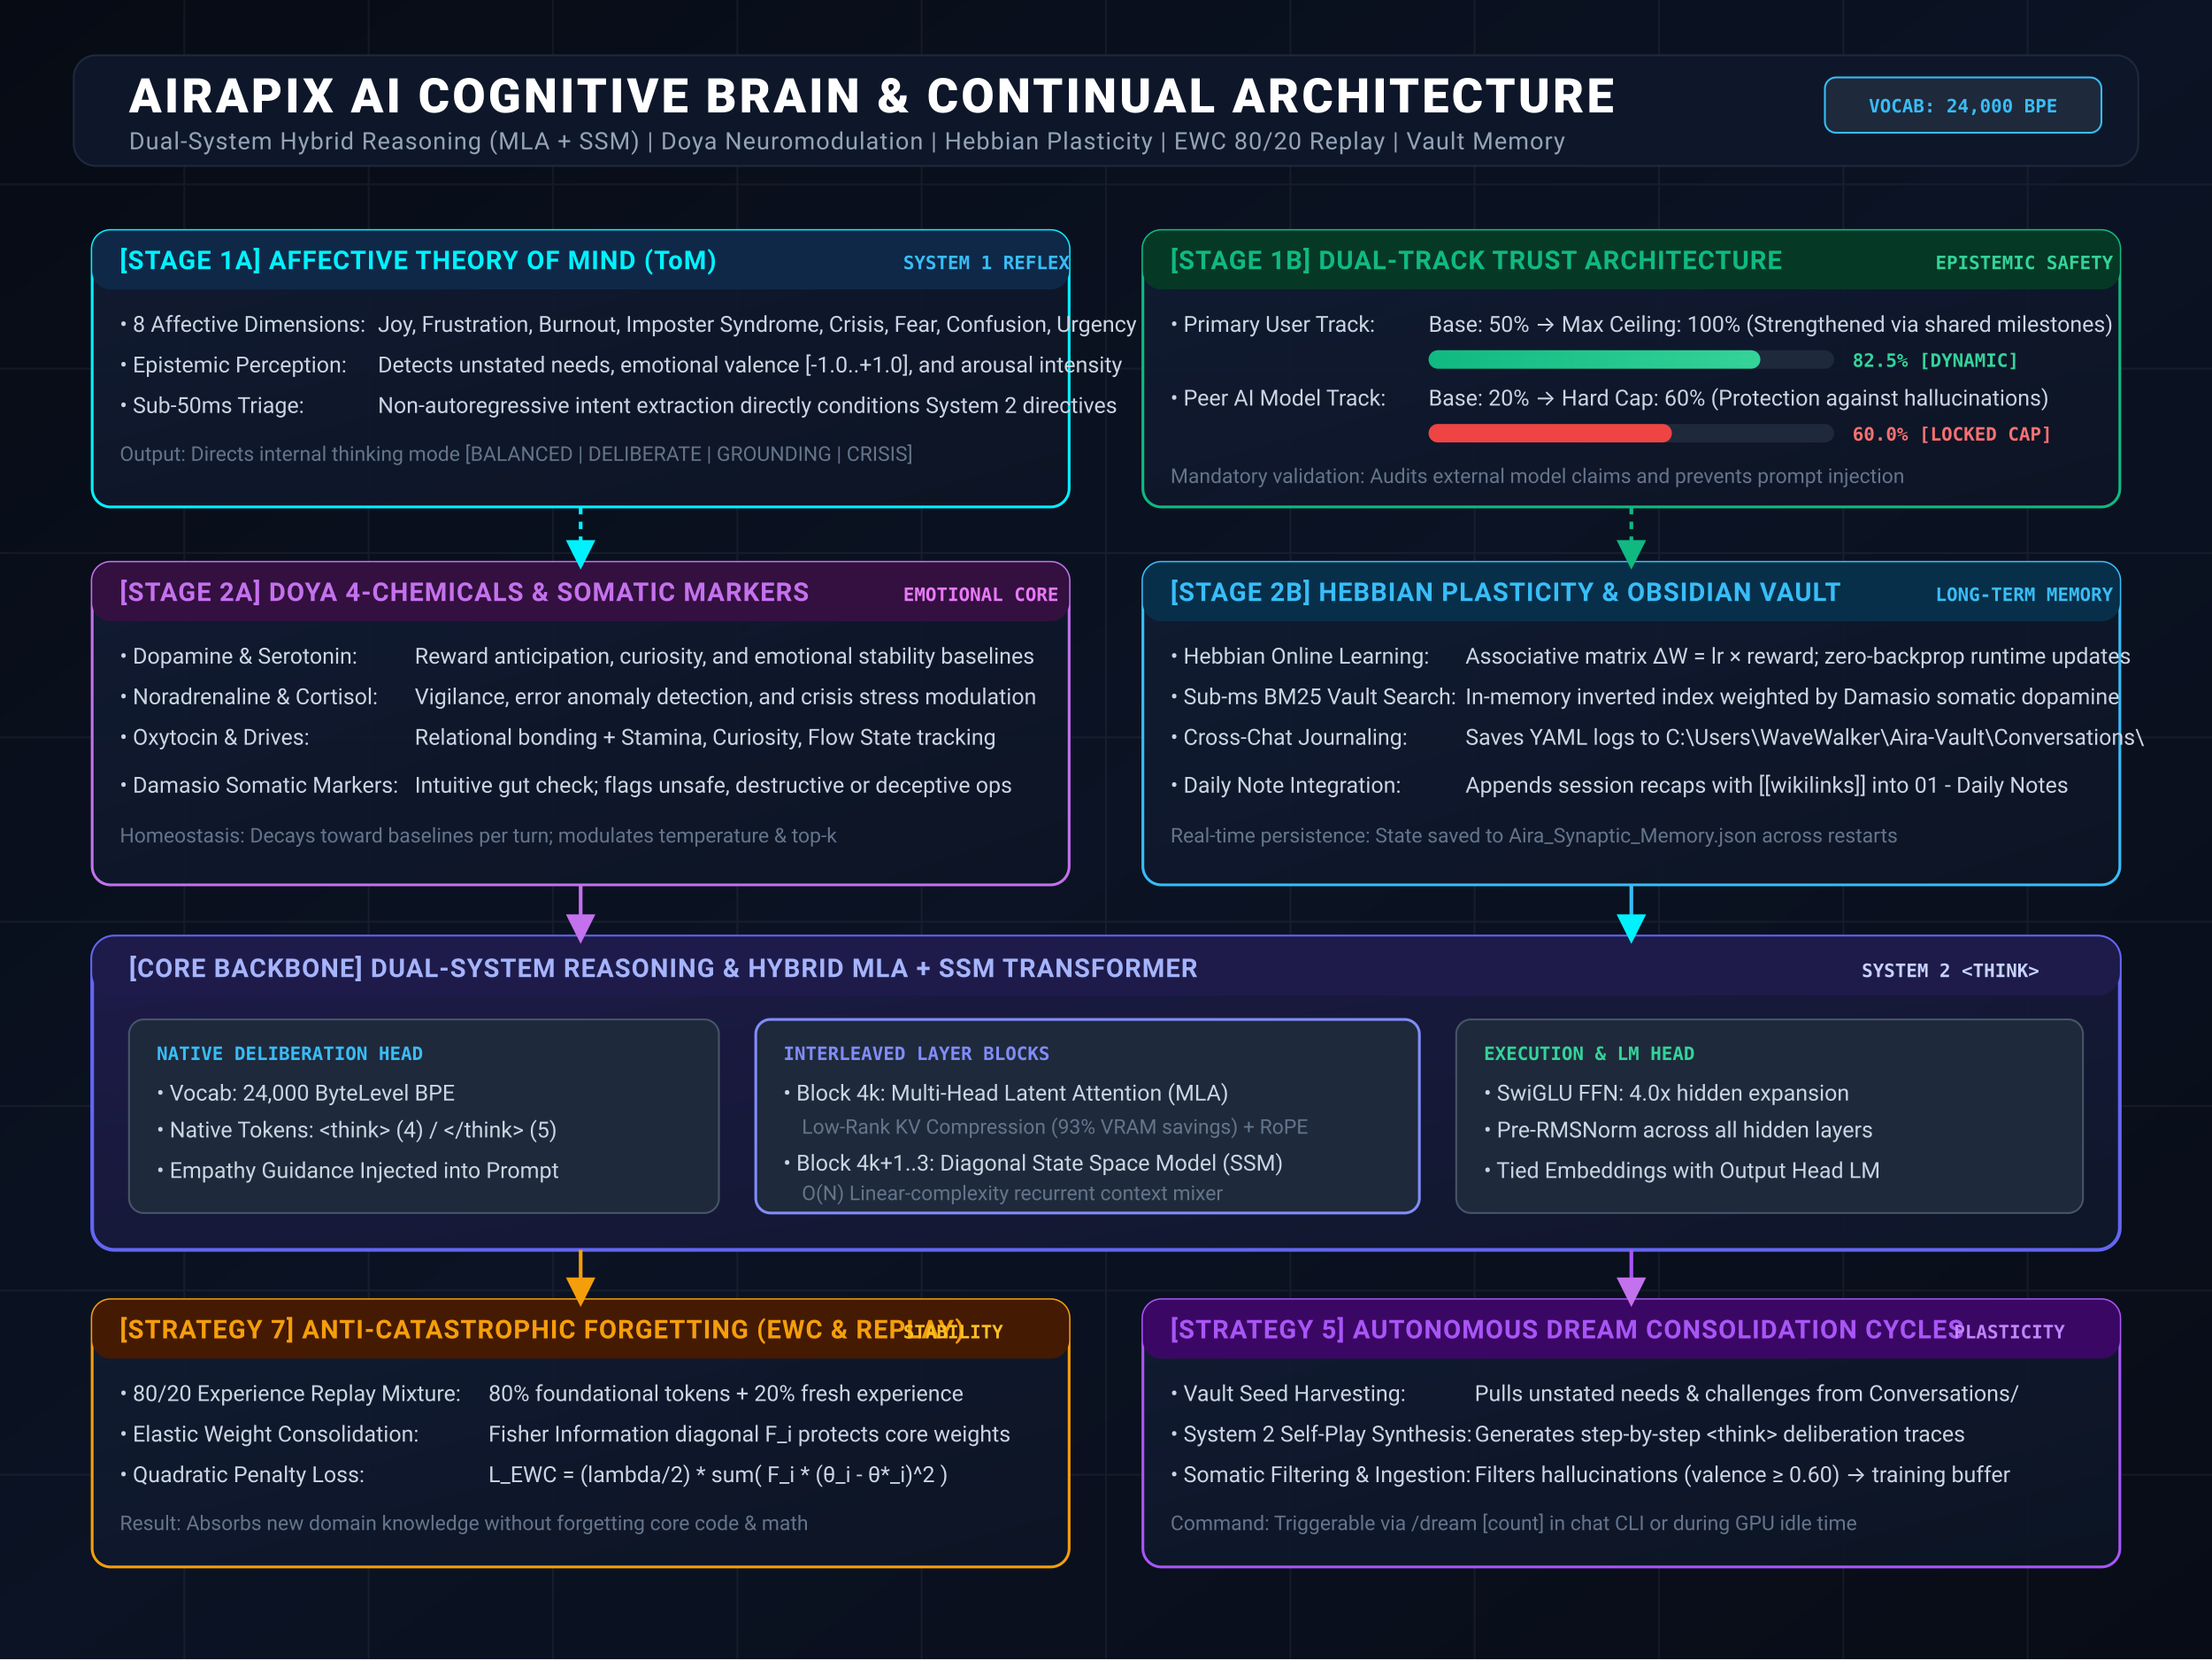
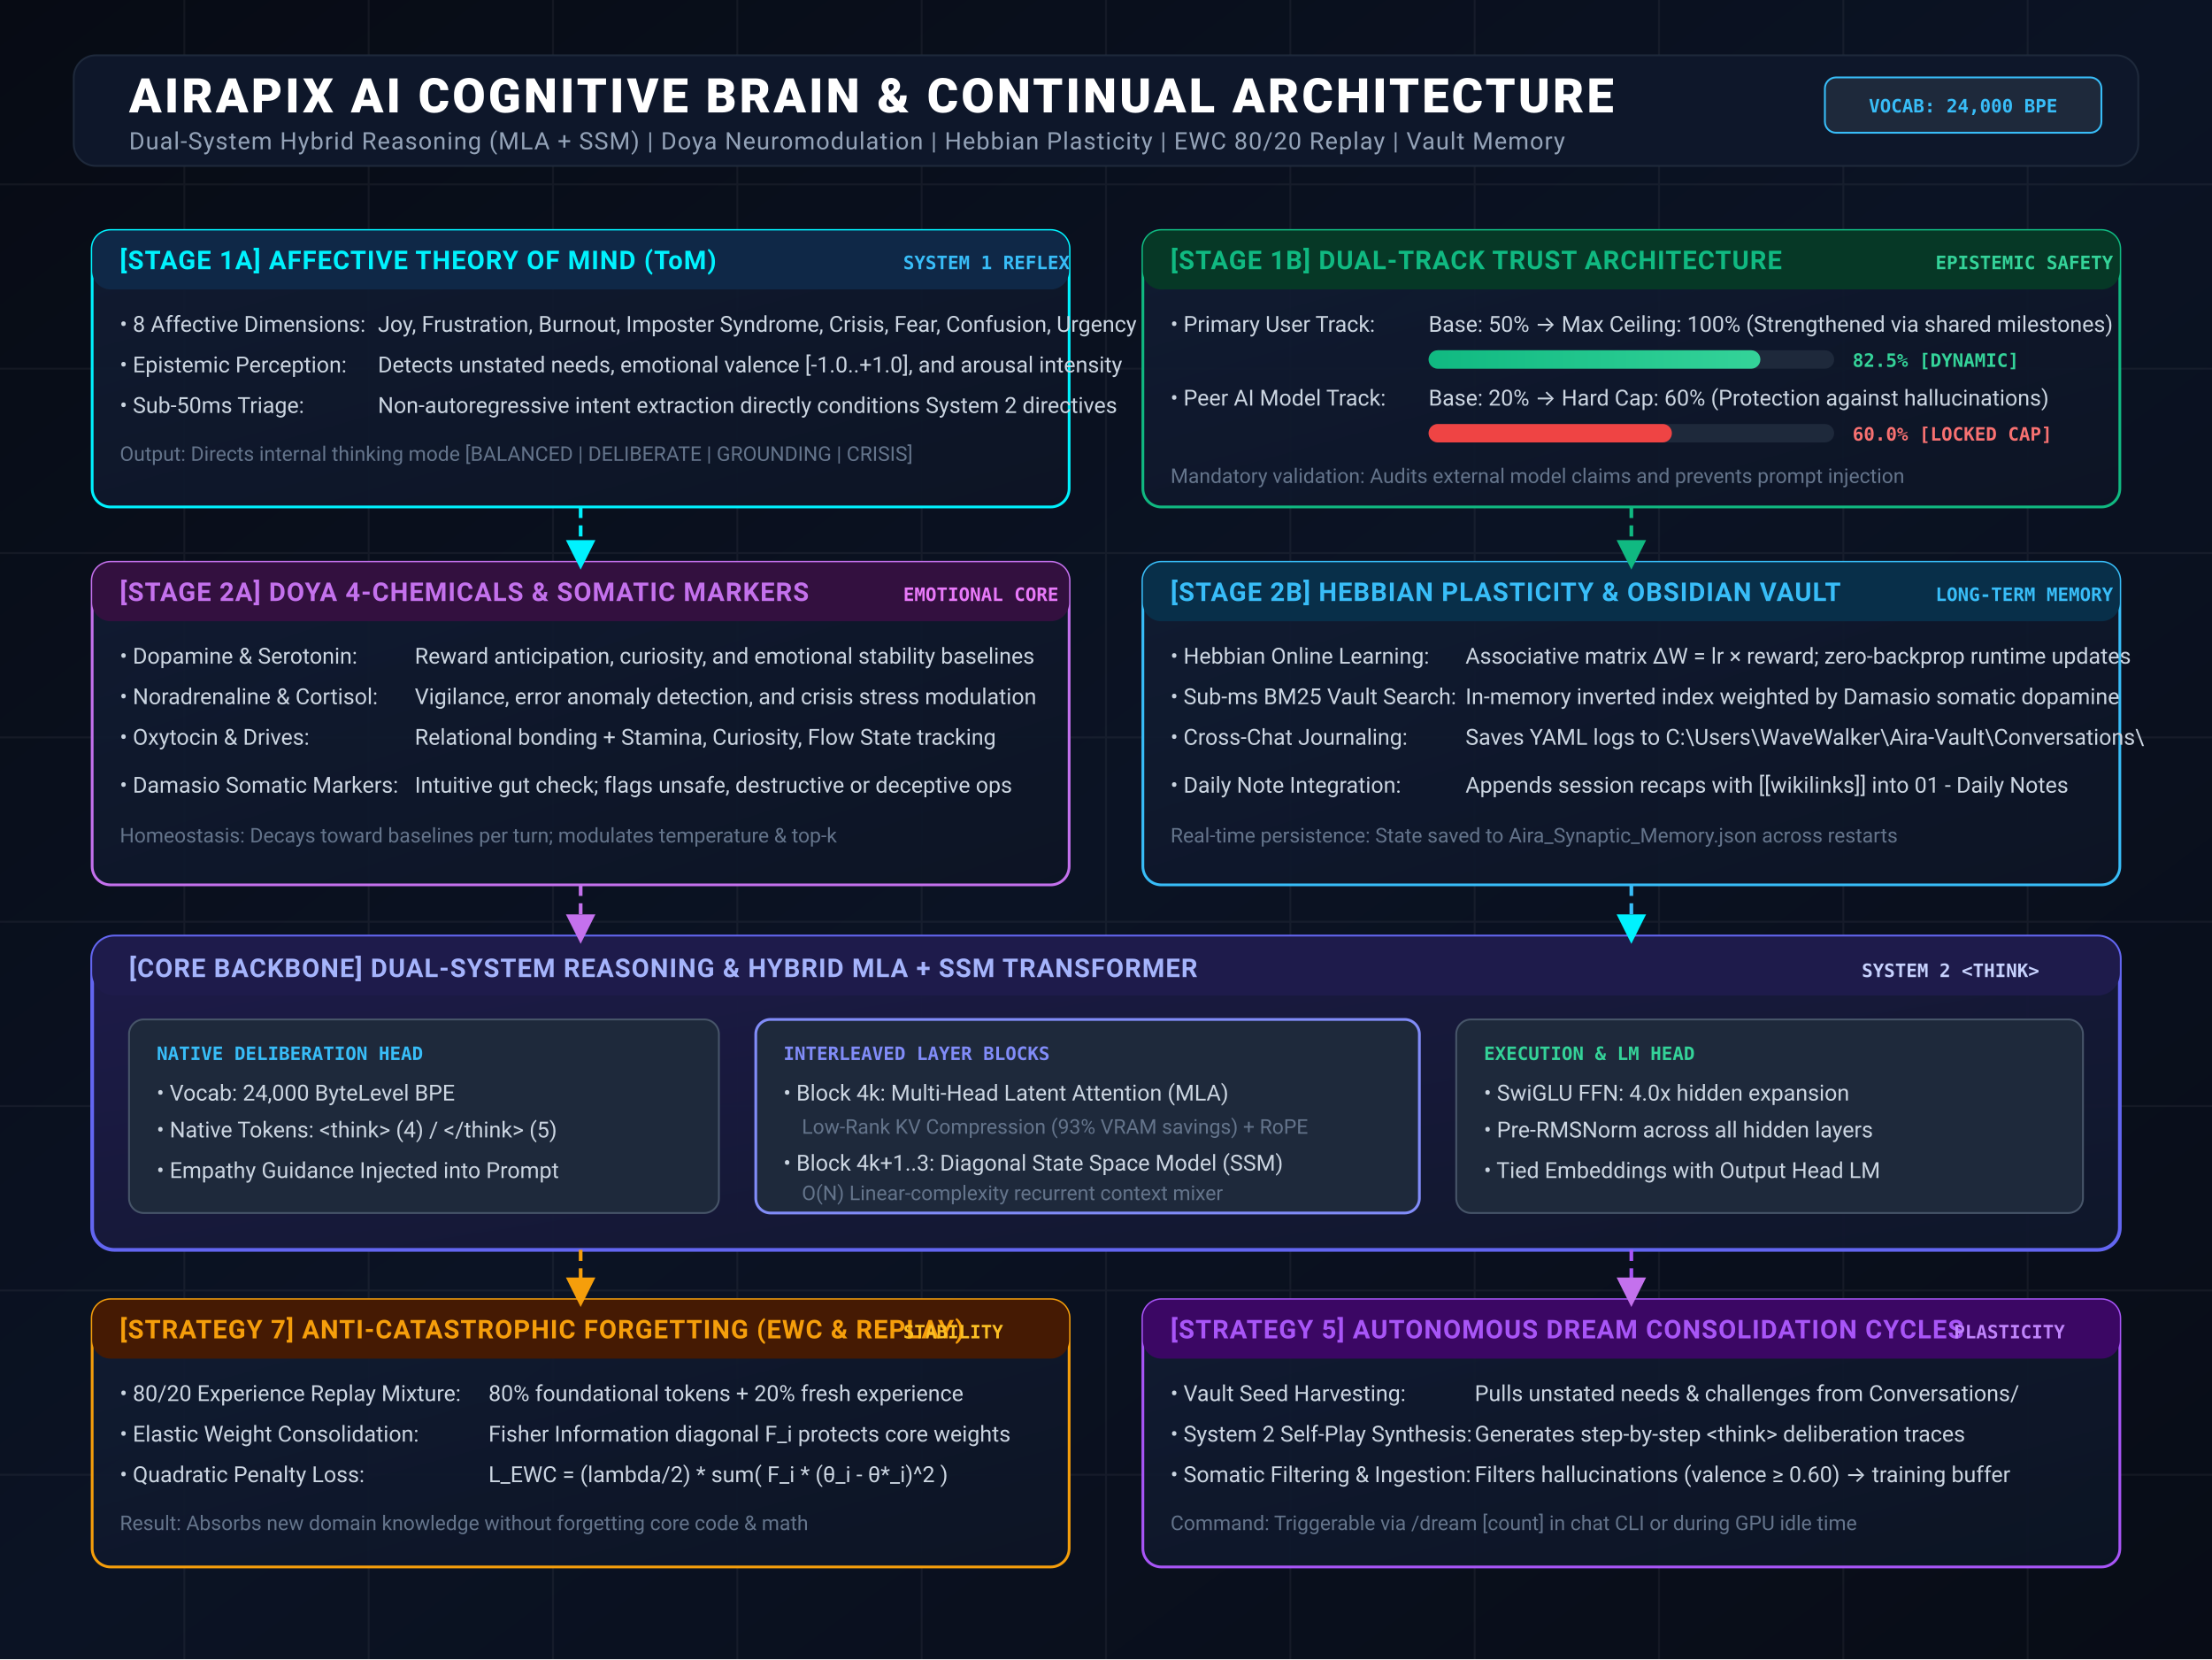
<svg xmlns="http://www.w3.org/2000/svg" viewBox="0 0 1200 900" width="100%" height="100%">
  <defs>
    <linearGradient id="bgGradient" x1="0%" y1="0%" x2="100%" y2="100%">
      <stop offset="0%" stop-color="#070b14" />
      <stop offset="50%" stop-color="#0b1324" />
      <stop offset="100%" stop-color="#080c16" />
    </linearGradient>
    <linearGradient id="cardDark" x1="0%" y1="0%" x2="100%" y2="100%">
      <stop offset="0%" stop-color="#111c33" stop-opacity="0.9" />
      <stop offset="100%" stop-color="#0c1424" stop-opacity="0.95" />
    </linearGradient>
    <linearGradient id="cyanGrad" x1="0%" y1="0%" x2="100%" y2="0%">
      <stop offset="0%" stop-color="#00f2fe" />
      <stop offset="100%" stop-color="#4facfe" />
    </linearGradient>
    <linearGradient id="purpleGrad" x1="0%" y1="0%" x2="100%" y2="0%">
      <stop offset="0%" stop-color="#c471ed" />
      <stop offset="100%" stop-color="#f64f59" />
    </linearGradient>
    <linearGradient id="greenGrad" x1="0%" y1="0%" x2="100%" y2="0%">
      <stop offset="0%" stop-color="#10b981" />
      <stop offset="100%" stop-color="#34d399" />
    </linearGradient>
    <linearGradient id="amberGrad" x1="0%" y1="0%" x2="100%" y2="0%">
      <stop offset="0%" stop-color="#f59e0b" />
      <stop offset="100%" stop-color="#fbbf24" />
    </linearGradient>
    <linearGradient id="accentCore" x1="0%" y1="0%" x2="100%" y2="100%">
      <stop offset="0%" stop-color="#1e1b4b" stop-opacity="0.95" />
      <stop offset="100%" stop-color="#0f172a" stop-opacity="0.95" />
    </linearGradient>
    <marker id="arrowCyan" markerWidth="8" markerHeight="8" refX="6" refY="4" orient="auto">
      <path d="M 0 0 L 8 4 L 0 8 z" fill="#00f2fe" />
    </marker>
    <marker id="arrowPurple" markerWidth="8" markerHeight="8" refX="6" refY="4" orient="auto">
      <path d="M 0 0 L 8 4 L 0 8 z" fill="#c471ed" />
    </marker>
    <marker id="arrowEmerald" markerWidth="8" markerHeight="8" refX="6" refY="4" orient="auto">
      <path d="M 0 0 L 8 4 L 0 8 z" fill="#10b981" />
    </marker>
    <marker id="arrowAmber" markerWidth="8" markerHeight="8" refX="6" refY="4" orient="auto">
      <path d="M 0 0 L 8 4 L 0 8 z" fill="#f59e0b" />
    </marker>
    <filter id="glow" x="-20%" y="-20%" width="140%" height="140%">
      <feGaussianBlur stdDeviation="3" result="blur" />
      <feComposite in="SourceGraphic" in2="blur" operator="over" />
    </filter>
  </defs>
  <style>
+     @keyframes flowAnim {
+       from { stroke-dashoffset: 20; }
+       to { stroke-dashoffset: 0; }
+     }
+     @keyframes cyanGlow {
+       0%, 100% { filter: drop-shadow(0 0 2px rgba(0, 242, 254, 0.3)); }
+       50% { filter: drop-shadow(0 0 10px rgba(0, 242, 254, 0.75)); }
+     }
+     @keyframes greenGlow {
+       0%, 100% { filter: drop-shadow(0 0 2px rgba(16, 185, 129, 0.3)); }
+       50% { filter: drop-shadow(0 0 10px rgba(16, 185, 129, 0.75)); }
+     }
+     @keyframes purpleGlow {
+       0%, 100% { filter: drop-shadow(0 0 2px rgba(196, 113, 237, 0.3)); }
+       50% { filter: drop-shadow(0 0 10px rgba(196, 113, 237, 0.75)); }
+     }
+     @keyframes amberGlow {
+       0%, 100% { filter: drop-shadow(0 0 2px rgba(245, 158, 11, 0.3)); }
+       50% { filter: drop-shadow(0 0 10px rgba(245, 158, 11, 0.75)); }
+     }
+     @keyframes corePulse {
+       0%, 100% { filter: drop-shadow(0 0 3px rgba(99, 102, 241, 0.4)); }
+       50% { filter: drop-shadow(0 0 14px rgba(99, 102, 241, 0.9)); }
+     }
+     .flow-cyan { stroke-dasharray: 6, 4; animation: flowAnim 1.2s linear infinite; }
+     .flow-emerald { stroke-dasharray: 6, 4; animation: flowAnim 1.2s linear infinite; }
+     .flow-purple { stroke-dasharray: 6, 4; animation: flowAnim 1.2s linear infinite; }
+     .flow-amber { stroke-dasharray: 6, 4; animation: flowAnim 1.2s linear infinite; }
+     .glow-cyan { animation: cyanGlow 4s ease-in-out infinite; }
+     .glow-emerald { animation: greenGlow 4s ease-in-out infinite; }
+     .glow-purple { animation: purpleGlow 4s ease-in-out infinite; }
+     .glow-amber { animation: amberGlow 4s ease-in-out infinite; }
+     .glow-core { animation: corePulse 3.5s ease-in-out infinite; }
+ 
    .title-main { font-family: system-ui, -apple-system, BlinkMacSystemFont, 'Segoe UI', Roboto, sans-serif; font-weight: 800; font-size: 26px; fill: #ffffff; letter-spacing: 1.5px; }
    .title-sub { font-family: system-ui, -apple-system, BlinkMacSystemFont, 'Segoe UI', Roboto, sans-serif; font-weight: 400; font-size: 13px; fill: #94a3b8; letter-spacing: 0.5px; }
    .card-title { font-family: system-ui, -apple-system, BlinkMacSystemFont, 'Segoe UI', Roboto, sans-serif; font-weight: 700; font-size: 14px; letter-spacing: 0.5px; }
    .text-body { font-family: system-ui, -apple-system, BlinkMacSystemFont, 'Segoe UI', Roboto, sans-serif; font-weight: 400; font-size: 12px; fill: #cbd5e1; line-height: 1.4; }
    .text-dim { font-family: system-ui, -apple-system, BlinkMacSystemFont, 'Segoe UI', Roboto, sans-serif; font-weight: 400; font-size: 11px; fill: #64748b; }
    .badge { font-family: ui-monospace, SFMono-Regular, Menlo, Monaco, Consolas, monospace; font-size: 10px; font-weight: 700; }
  </style>
  <rect width="1200" height="900" fill="url(#bgGradient)" />
  <g opacity="0.05">
    <path d="M 0 100 L 1200 100 M 0 200 L 1200 200 M 0 300 L 1200 300 M 0 400 L 1200 400 M 0 500 L 1200 500 M 0 600 L 1200 600 M 0 700 L 1200 700 M 0 800 L 1200 800" stroke="#ffffff" stroke-width="1" />
    <path d="M 100 0 L 100 900 M 200 0 L 200 900 M 300 0 L 300 900 M 400 0 L 400 900 M 500 0 L 500 900 M 600 0 L 600 900 M 700 0 L 700 900 M 800 0 L 800 900 M 900 0 L 900 900 M 1000 0 L 1000 900 M 1100 0 L 1100 900" stroke="#ffffff" stroke-width="1" />
  </g>
  <g transform="translate(50, 45)">
    <rect x="-10" y="-15" width="1120" height="60" rx="12" fill="#0e172a" stroke="#1e293b" stroke-width="1" />
    <text x="20" y="16" class="title-main">AIRAPIX AI COGNITIVE BRAIN &amp; CONTINUAL ARCHITECTURE</text>
    <text x="20" y="36" class="title-sub">Dual-System Hybrid Reasoning (MLA + SSM) | Doya Neuromodulation | Hebbian Plasticity | EWC 80/20 Replay | Vault Memory</text>
    <rect x="940" y="-3" width="150" height="30" rx="6" fill="#1e293b" stroke="#38bdf8" stroke-width="1" />
    <text x="1015" y="16" class="badge" fill="#38bdf8" text-anchor="middle">VOCAB: 24,000 BPE</text>
  </g>
  <g transform="translate(50, 125)">
-     <rect width="530" height="150" rx="10" fill="url(#cardDark)" stroke="#00f2fe" stroke-width="1.5" />
+     <rect width="530" height="150" rx="10" fill="url(#cardDark)" stroke="#00f2fe" stroke-width="1.5" class="glow-cyan" />
    <rect x="0" y="0" width="530" height="32" rx="10" fill="#0f2847" />
    <text x="15" y="21" class="card-title" fill="#00f2fe">[STAGE 1A] AFFECTIVE THEORY OF MIND (ToM)</text>
    <text x="440" y="21" class="badge" fill="#38bdf8">SYSTEM 1 REFLEX</text>
    <text x="15" y="55" class="text-body" font-weight="600" fill="#38bdf8">• 8 Affective Dimensions:</text>
    <text x="155" y="55" class="text-body">Joy, Frustration, Burnout, Imposter Syndrome, Crisis, Fear, Confusion, Urgency</text>
    <text x="15" y="77" class="text-body" font-weight="600" fill="#38bdf8">• Epistemic Perception:</text>
    <text x="155" y="77" class="text-body">Detects unstated needs, emotional valence [-1.0..+1.0], and arousal intensity</text>
    <text x="15" y="99" class="text-body" font-weight="600" fill="#38bdf8">• Sub-50ms Triage:</text>
    <text x="155" y="99" class="text-body">Non-autoregressive intent extraction directly conditions System 2 directives</text>
    <text x="15" y="125" class="text-dim">Output: Directs internal thinking mode [BALANCED | DELIBERATE | GROUNDING | CRISIS]</text>
  </g>
  <g transform="translate(620, 125)">
-     <rect width="530" height="150" rx="10" fill="url(#cardDark)" stroke="#10b981" stroke-width="1.5" />
+     <rect width="530" height="150" rx="10" fill="url(#cardDark)" stroke="#10b981" stroke-width="1.5" class="glow-emerald" />
    <rect x="0" y="0" width="530" height="32" rx="10" fill="#063826" />
    <text x="15" y="21" class="card-title" fill="#10b981">[STAGE 1B] DUAL-TRACK TRUST ARCHITECTURE</text>
    <text x="430" y="21" class="badge" fill="#34d399">EPISTEMIC SAFETY</text>
    <text x="15" y="55" class="text-body" font-weight="600" fill="#34d399">• Primary User Track:</text>
    <text x="155" y="55" class="text-body">Base: 50% → Max Ceiling: 100% (Strengthened via shared milestones)</text>
    <rect x="155" y="65" width="220" height="10" rx="5" fill="#1e293b" />
    <rect x="155" y="65" width="180" height="10" rx="5" fill="url(#greenGrad)" />
    <text x="385" y="74" class="badge" fill="#34d399">82.5% [DYNAMIC]</text>
    <text x="15" y="95" class="text-body" font-weight="600" fill="#f87171">• Peer AI Model Track:</text>
    <text x="155" y="95" class="text-body">Base: 20% → Hard Cap: 60% (Protection against hallucinations)</text>
    <rect x="155" y="105" width="220" height="10" rx="5" fill="#1e293b" />
    <rect x="155" y="105" width="132" height="10" rx="5" fill="#ef4444" />
    <text x="385" y="114" class="badge" fill="#f87171">60.0% [LOCKED CAP]</text>
    <text x="15" y="137" class="text-dim">Mandatory validation: Audits external model claims and prevents prompt injection</text>
  </g>
  <g transform="translate(50, 305)">
-     <rect width="530" height="175" rx="10" fill="url(#cardDark)" stroke="#c471ed" stroke-width="1.5" />
+     <rect width="530" height="175" rx="10" fill="url(#cardDark)" stroke="#c471ed" stroke-width="1.5" class="glow-purple" />
    <rect x="0" y="0" width="530" height="32" rx="10" fill="#33103f" />
    <text x="15" y="21" class="card-title" fill="#c471ed">[STAGE 2A] DOYA 4-CHEMICALS &amp; SOMATIC MARKERS</text>
    <text x="440" y="21" class="badge" fill="#e879f9">EMOTIONAL CORE</text>
    <text x="15" y="55" class="text-body" font-weight="600" fill="#e879f9">• Dopamine &amp; Serotonin:</text>
    <text x="175" y="55" class="text-body">Reward anticipation, curiosity, and emotional stability baselines</text>
    <text x="15" y="77" class="text-body" font-weight="600" fill="#e879f9">• Noradrenaline &amp; Cortisol:</text>
    <text x="175" y="77" class="text-body">Vigilance, error anomaly detection, and crisis stress modulation</text>
    <text x="15" y="99" class="text-body" font-weight="600" fill="#e879f9">• Oxytocin &amp; Drives:</text>
    <text x="175" y="99" class="text-body">Relational bonding + Stamina, Curiosity, Flow State tracking</text>
    <text x="15" y="125" class="text-body" font-weight="600" fill="#f43f5e">• Damasio Somatic Markers:</text>
    <text x="175" y="125" class="text-body">Intuitive gut check; flags unsafe, destructive or deceptive ops</text>
    <text x="15" y="152" class="text-dim">Homeostasis: Decays toward baselines per turn; modulates temperature &amp; top-k</text>
  </g>
  <g transform="translate(620, 305)">
-     <rect width="530" height="175" rx="10" fill="url(#cardDark)" stroke="#38bdf8" stroke-width="1.5" />
+     <rect width="530" height="175" rx="10" fill="url(#cardDark)" stroke="#38bdf8" stroke-width="1.5" class="glow-cyan" />
    <rect x="0" y="0" width="530" height="32" rx="10" fill="#082f49" />
    <text x="15" y="21" class="card-title" fill="#38bdf8">[STAGE 2B] HEBBIAN PLASTICITY &amp; OBSIDIAN VAULT</text>
    <text x="430" y="21" class="badge" fill="#38bdf8">LONG-TERM MEMORY</text>
    <text x="15" y="55" class="text-body" font-weight="600" fill="#38bdf8">• Hebbian Online Learning:</text>
    <text x="175" y="55" class="text-body">Associative matrix ΔW = lr × reward; zero-backprop runtime updates</text>
    <text x="15" y="77" class="text-body" font-weight="600" fill="#38bdf8">• Sub-ms BM25 Vault Search:</text>
    <text x="175" y="77" class="text-body">In-memory inverted index weighted by Damasio somatic dopamine</text>
    <text x="15" y="99" class="text-body" font-weight="600" fill="#38bdf8">• Cross-Chat Journaling:</text>
    <text x="175" y="99" class="text-body">Saves YAML logs to C:\Users\WaveWalker\Aira-Vault\Conversations\</text>
    <text x="15" y="125" class="text-body" font-weight="600" fill="#38bdf8">• Daily Note Integration:</text>
    <text x="175" y="125" class="text-body">Appends session recaps with [[wikilinks]] into 01 - Daily Notes</text>
    <text x="15" y="152" class="text-dim">Real-time persistence: State saved to Aira_Synaptic_Memory.json across restarts</text>
  </g>
  <g transform="translate(50, 508)">
-     <rect width="1100" height="170" rx="12" fill="url(#accentCore)" stroke="#6366f1" stroke-width="2" />
+     <rect width="1100" height="170" rx="12" fill="url(#accentCore)" stroke="#6366f1" stroke-width="2" class="glow-core" />
    <rect x="0" y="0" width="1100" height="32" rx="12" fill="#1e1b4b" />
    <text x="20" y="22" class="card-title" fill="#a5b4fc">[CORE BACKBONE] DUAL-SYSTEM REASONING &amp; HYBRID MLA + SSM TRANSFORMER</text>
    <text x="960" y="22" class="badge" fill="#c7d2fe">SYSTEM 2 &lt;THINK&gt;</text>
    <g transform="translate(20, 45)">
      <rect width="320" height="105" rx="8" fill="#1e293b" stroke="#475569" stroke-width="1" />
      <text x="15" y="22" class="badge" fill="#38bdf8">NATIVE DELIBERATION HEAD</text>
      <text x="15" y="44" class="text-body">• Vocab: 24,000 ByteLevel BPE</text>
      <text x="15" y="64" class="text-body">• Native Tokens: &lt;think&gt; (4) / &lt;/think&gt; (5)</text>
      <text x="15" y="86" class="text-body">• Empathy Guidance Injected into Prompt</text>
    </g>
    <g transform="translate(360, 45)">
      <rect width="360" height="105" rx="8" fill="#1e293b" stroke="#818cf8" stroke-width="1.5" />
      <text x="15" y="22" class="badge" fill="#818cf8">INTERLEAVED LAYER BLOCKS</text>
      <text x="15" y="44" class="text-body">• Block 4k: Multi-Head Latent Attention (MLA)</text>
      <text x="25" y="62" class="text-dim">Low-Rank KV Compression (93% VRAM savings) + RoPE</text>
      <text x="15" y="82" class="text-body">• Block 4k+1..3: Diagonal State Space Model (SSM)</text>
      <text x="25" y="98" class="text-dim">O(N) Linear-complexity recurrent context mixer</text>
    </g>
    <g transform="translate(740, 45)">
      <rect width="340" height="105" rx="8" fill="#1e293b" stroke="#475569" stroke-width="1" />
      <text x="15" y="22" class="badge" fill="#34d399">EXECUTION &amp; LM HEAD</text>
      <text x="15" y="44" class="text-body">• SwiGLU FFN: 4.0x hidden expansion</text>
      <text x="15" y="64" class="text-body">• Pre-RMSNorm across all hidden layers</text>
      <text x="15" y="86" class="text-body">• Tied Embeddings with Output Head LM</text>
    </g>
  </g>
  <g transform="translate(50, 705)">
-     <rect width="530" height="145" rx="10" fill="url(#cardDark)" stroke="#f59e0b" stroke-width="1.5" />
+     <rect width="530" height="145" rx="10" fill="url(#cardDark)" stroke="#f59e0b" stroke-width="1.5" class="glow-amber" />
    <rect x="0" y="0" width="530" height="32" rx="10" fill="#451a03" />
    <text x="15" y="21" class="card-title" fill="#f59e0b">[STRATEGY 7] ANTI-CATASTROPHIC FORGETTING (EWC &amp; REPLAY)</text>
    <text x="440" y="21" class="badge" fill="#fbbf24">STABILITY</text>
    <text x="15" y="55" class="text-body" font-weight="600" fill="#fbbf24">• 80/20 Experience Replay Mixture:</text>
    <text x="215" y="55" class="text-body">80% foundational tokens + 20% fresh experience</text>
    <text x="15" y="77" class="text-body" font-weight="600" fill="#fbbf24">• Elastic Weight Consolidation:</text>
    <text x="215" y="77" class="text-body">Fisher Information diagonal F_i protects core weights</text>
    <text x="15" y="99" class="text-body" font-weight="600" fill="#fbbf24">• Quadratic Penalty Loss:</text>
    <text x="215" y="99" class="text-body">L_EWC = (lambda/2) * sum( F_i * (θ_i - θ*_i)^2 )</text>
    <text x="15" y="125" class="text-dim">Result: Absorbs new domain knowledge without forgetting core code &amp; math</text>
  </g>
  <g transform="translate(620, 705)">
-     <rect width="530" height="145" rx="10" fill="url(#cardDark)" stroke="#a855f7" stroke-width="1.5" />
+     <rect width="530" height="145" rx="10" fill="url(#cardDark)" stroke="#a855f7" stroke-width="1.5" class="glow-purple" />
    <rect x="0" y="0" width="530" height="32" rx="10" fill="#3b0764" />
    <text x="15" y="21" class="card-title" fill="#a855f7">[STRATEGY 5] AUTONOMOUS DREAM CONSOLIDATION CYCLES</text>
    <text x="440" y="21" class="badge" fill="#c084fc">PLASTICITY</text>
    <text x="15" y="55" class="text-body" font-weight="600" fill="#c084fc">• Vault Seed Harvesting:</text>
    <text x="180" y="55" class="text-body">Pulls unstated needs &amp; challenges from Conversations/</text>
    <text x="15" y="77" class="text-body" font-weight="600" fill="#c084fc">• System 2 Self-Play Synthesis:</text>
    <text x="180" y="77" class="text-body">Generates step-by-step &lt;think&gt; deliberation traces</text>
    <text x="15" y="99" class="text-body" font-weight="600" fill="#c084fc">• Somatic Filtering &amp; Ingestion:</text>
    <text x="180" y="99" class="text-body">Filters hallucinations (valence ≥ 0.60) → training buffer</text>
    <text x="15" y="125" class="text-dim">Command: Triggerable via /dream [count] in chat CLI or during GPU idle time</text>
  </g>
-   <path d="M 315 275 L 315 305" stroke="#00f2fe" stroke-width="2" stroke-dasharray="4,4" marker-end="url(#arrowCyan)" />
-   <path d="M 885 275 L 885 305" stroke="#10b981" stroke-width="2" stroke-dasharray="4,4" marker-end="url(#arrowEmerald)" />
-   <path d="M 315 480 L 315 508" stroke="#c471ed" stroke-width="2" marker-end="url(#arrowPurple)" />
-   <path d="M 885 480 L 885 508" stroke="#38bdf8" stroke-width="2" marker-end="url(#arrowCyan)" />
-   <path d="M 315 678 L 315 705" stroke="#f59e0b" stroke-width="2" marker-end="url(#arrowAmber)" />
-   <path d="M 885 678 L 885 705" stroke="#a855f7" stroke-width="2" marker-end="url(#arrowPurple)" />
+   <path d="M 315 275 L 315 305" stroke="#00f2fe" stroke-width="2" class="flow-cyan" marker-end="url(#arrowCyan)" />
+   <path d="M 885 275 L 885 305" stroke="#10b981" stroke-width="2" class="flow-emerald" marker-end="url(#arrowEmerald)" />
+   <path d="M 315 480 L 315 508" stroke="#c471ed" stroke-width="2" class="flow-purple" marker-end="url(#arrowPurple)" />
+   <path d="M 885 480 L 885 508" stroke="#38bdf8" stroke-width="2" class="flow-cyan" marker-end="url(#arrowCyan)" />
+   <path d="M 315 678 L 315 705" stroke="#f59e0b" stroke-width="2" class="flow-amber" marker-end="url(#arrowAmber)" />
+   <path d="M 885 678 L 885 705" stroke="#a855f7" stroke-width="2" class="flow-purple" marker-end="url(#arrowPurple)" />
</svg>
